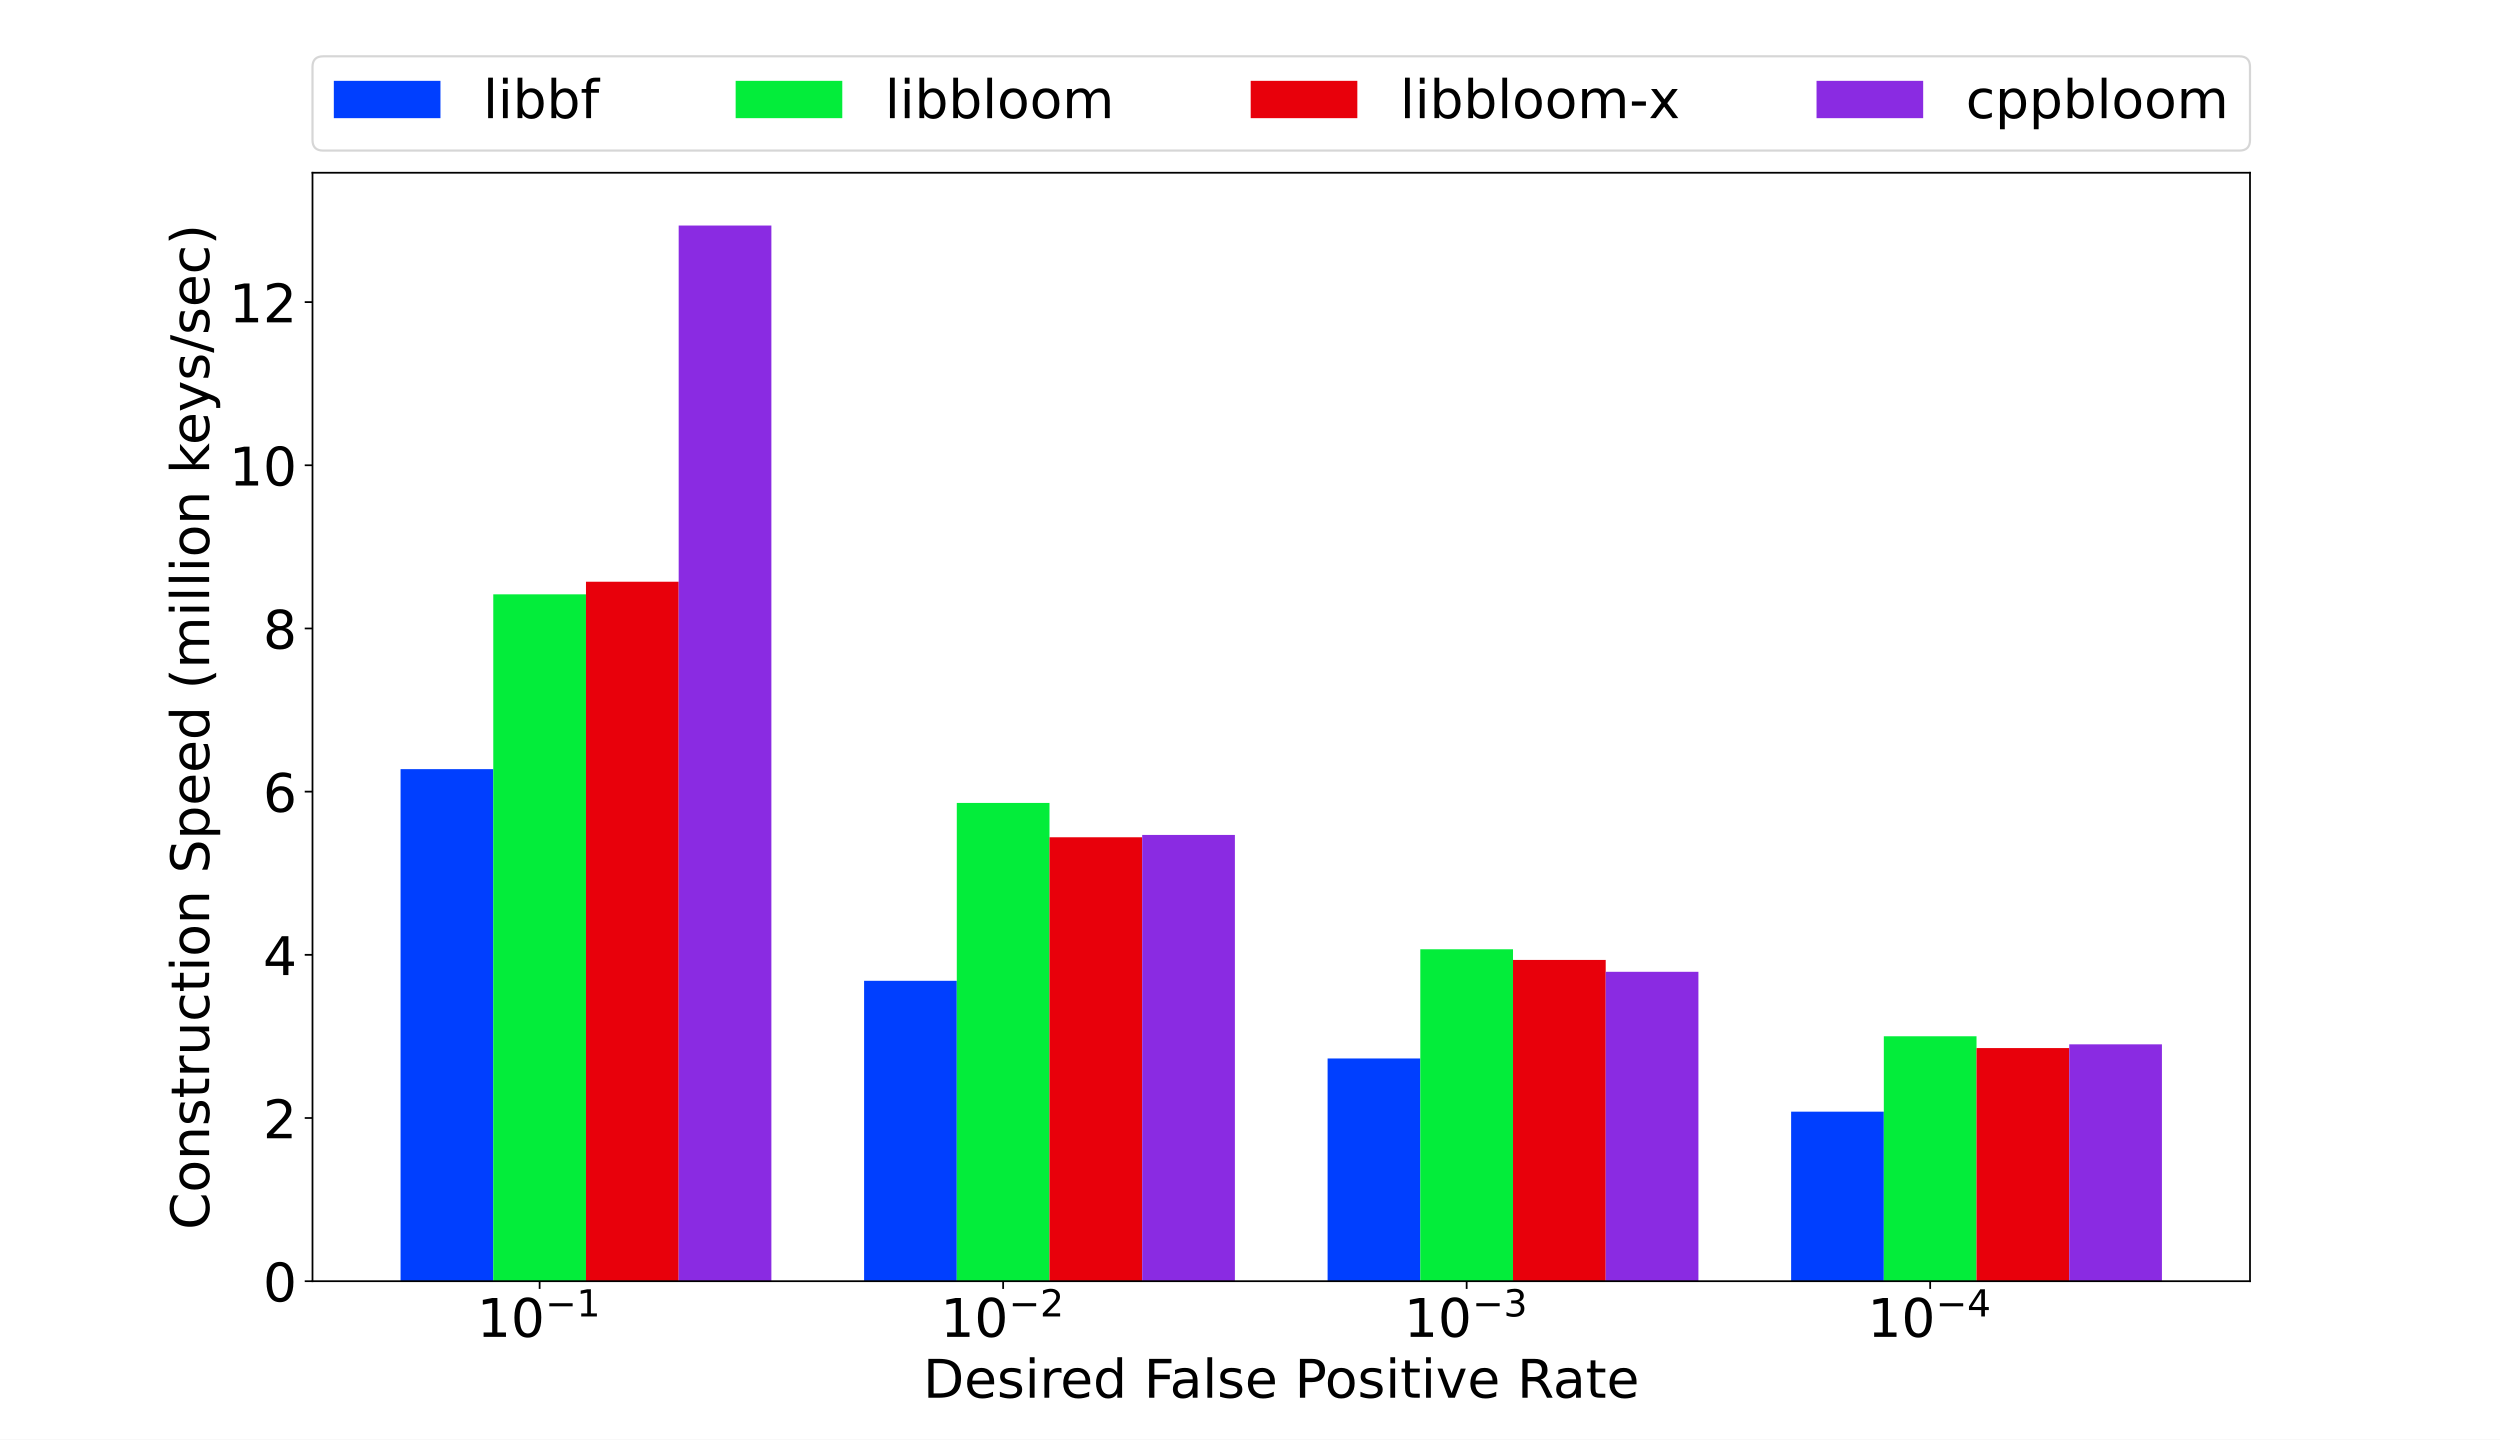
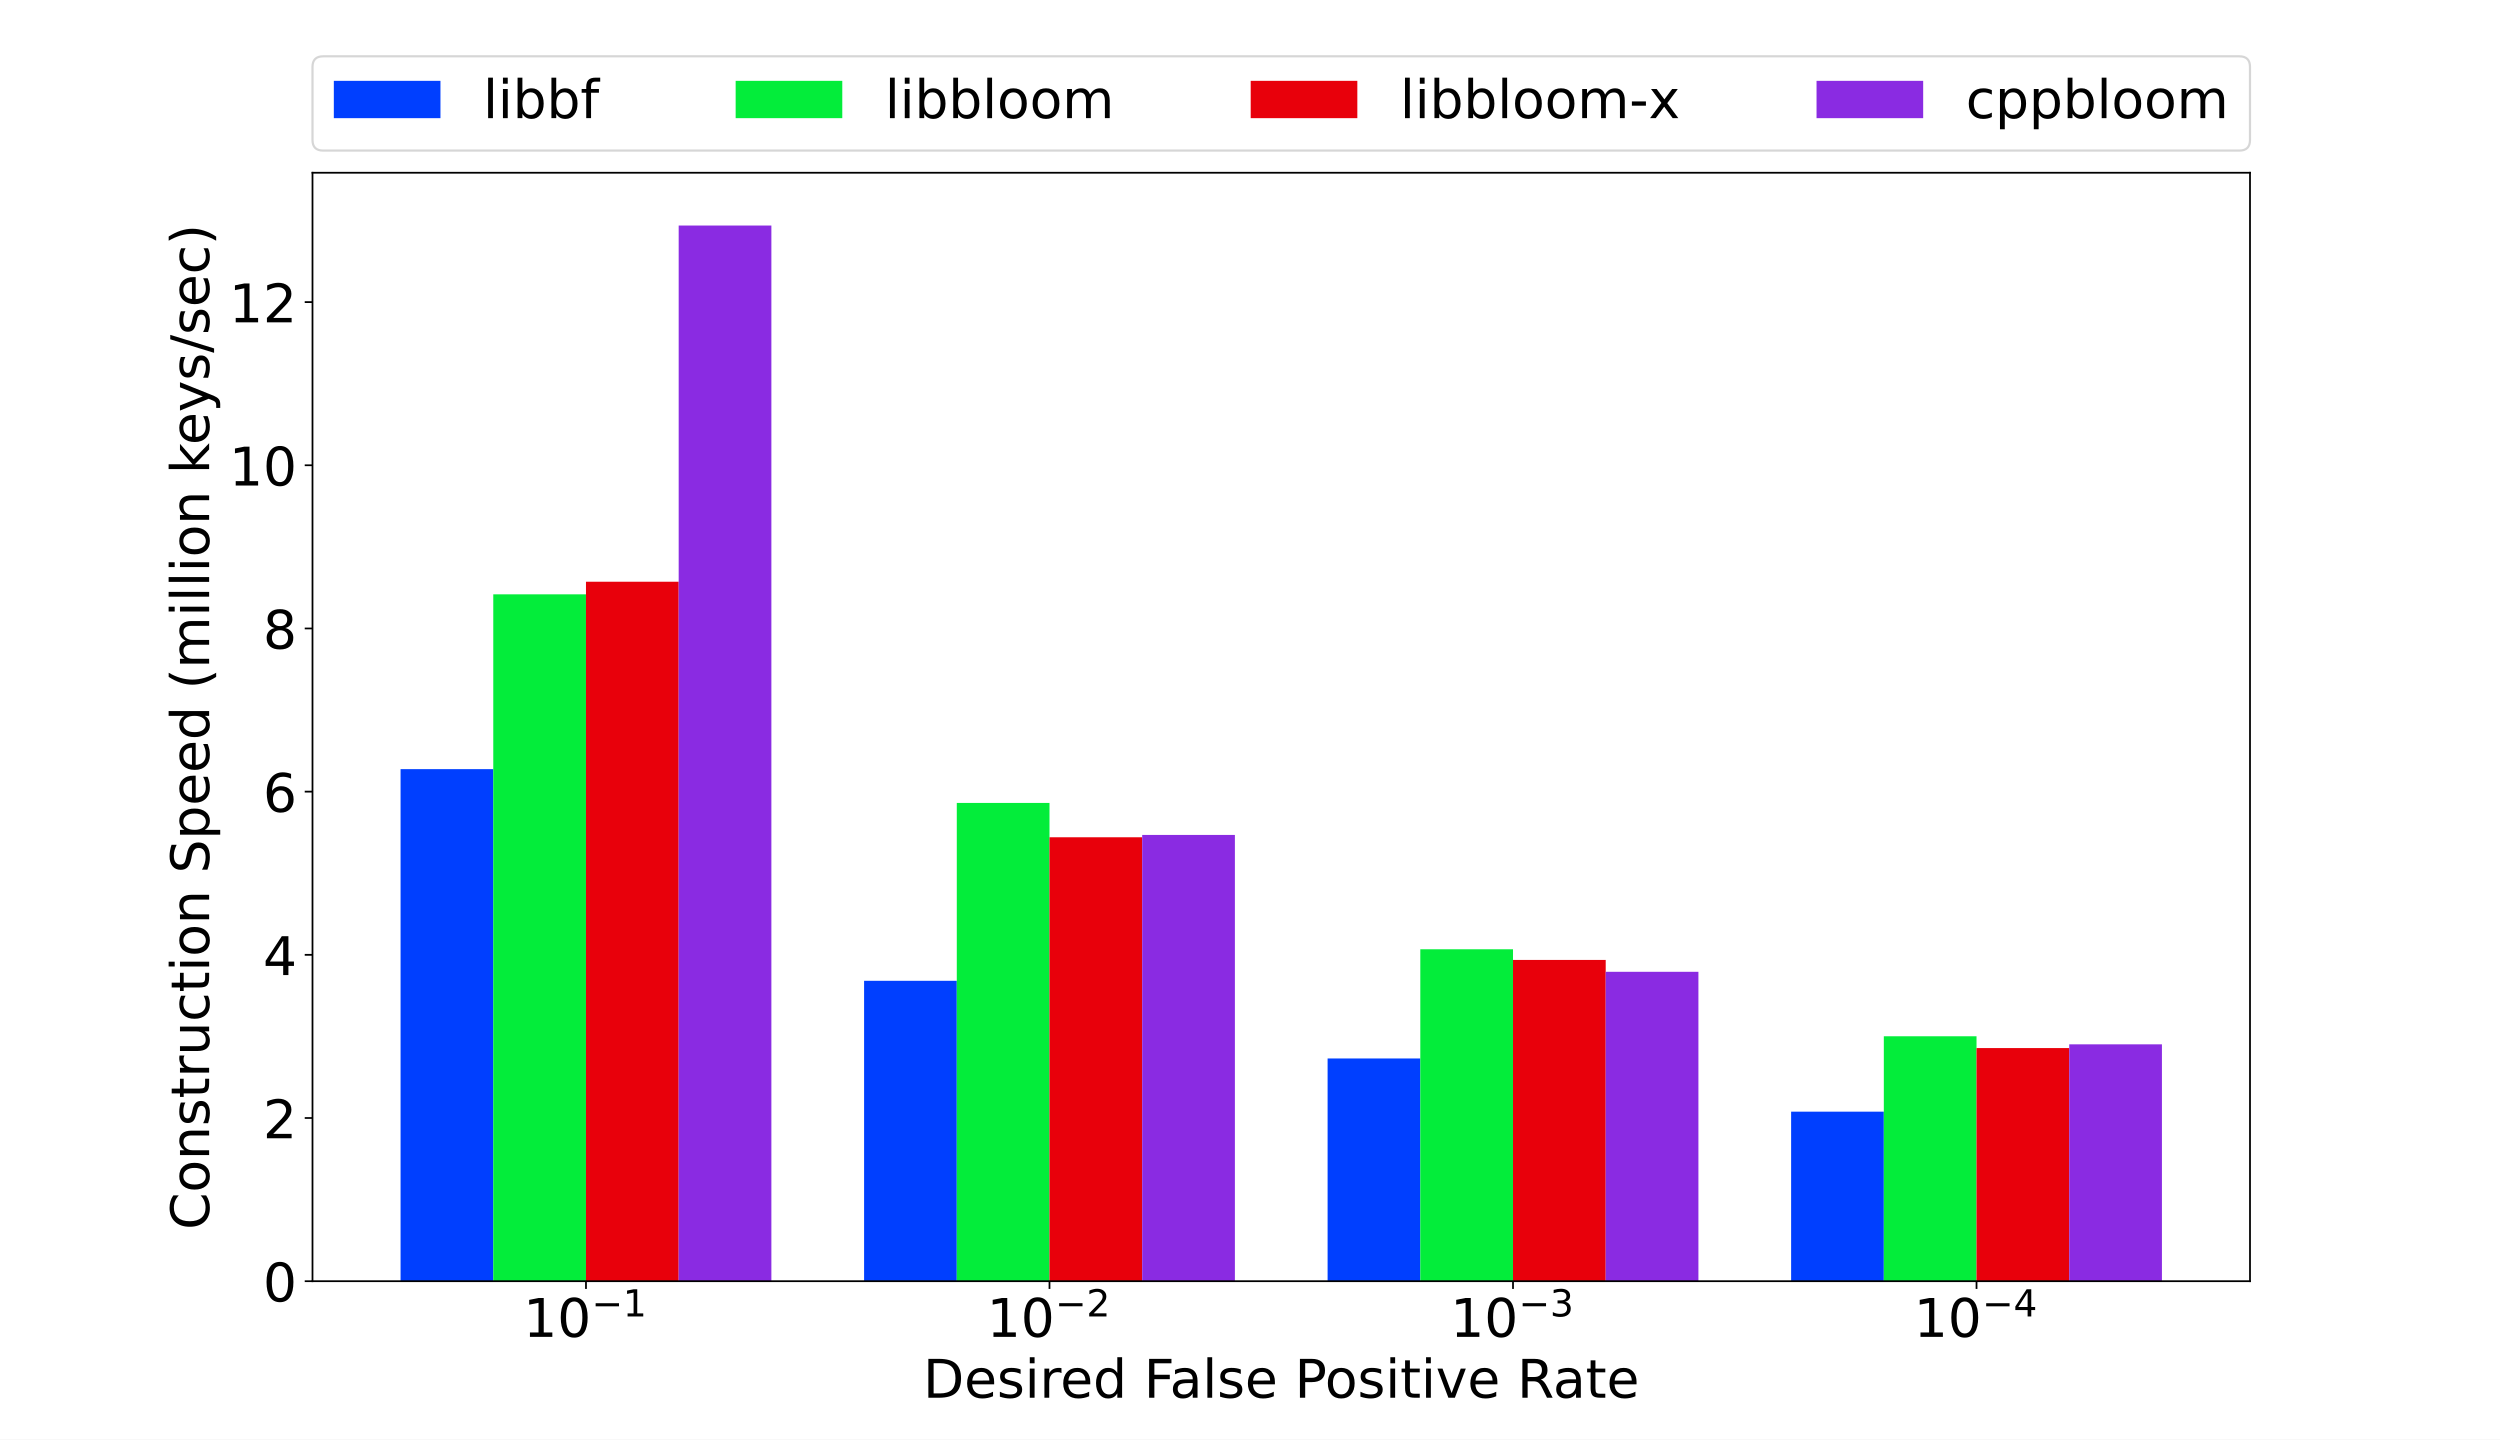
<svg xmlns="http://www.w3.org/2000/svg" xmlns:xlink="http://www.w3.org/1999/xlink" height="648pt" version="1.1" viewBox="0 0 1125.36 648" width="1125.36pt">
  <defs>
    <style type="text/css">
*{stroke-linecap:butt;stroke-linejoin:round;}
  </style>
  </defs>
  <g id="figure_1">
    <g id="patch_1">
      <path d="M 0 648  L 1125.36 648  L 1125.36 0  L 0 0  z " style="fill:#ffffff;" />
    </g>
    <g id="axes_1">
      <g id="patch_2">
        <path d="M 140.67 576.72  L 1012.824 576.72  L 1012.824 77.76  L 140.67 77.76  z " style="fill:#ffffff;" />
      </g>
      <g id="patch_3">
-         <path clip-path="url(#pef9b1f5f36)" d="M 180.313 576.72  L 222.043 576.72  L 222.043 346.23  L 180.313 346.23  z " style="fill:#003fff;" />
+         <path clip-path="url(#p6251601e18)" d="M 180.313 576.72  L 222.043 576.72  L 222.043 346.23  L 180.313 346.23  z " style="fill:#003fff;" />
      </g>
      <g id="patch_4">
-         <path clip-path="url(#pef9b1f5f36)" d="M 388.963 576.72  L 430.693 576.72  L 430.693 441.499  L 388.963 441.499  z " style="fill:#003fff;" />
+         <path clip-path="url(#p6251601e18)" d="M 388.963 576.72  L 430.693 576.72  L 430.693 441.499  L 388.963 441.499  z " style="fill:#003fff;" />
      </g>
      <g id="patch_5">
-         <path clip-path="url(#pef9b1f5f36)" d="M 597.612 576.72  L 639.342 576.72  L 639.342 476.462  L 597.612 476.462  z " style="fill:#003fff;" />
+         <path clip-path="url(#p6251601e18)" d="M 597.612 576.72  L 639.342 576.72  L 639.342 476.462  L 597.612 476.462  z " style="fill:#003fff;" />
      </g>
      <g id="patch_6">
-         <path clip-path="url(#pef9b1f5f36)" d="M 806.261 576.72  L 847.991 576.72  L 847.991 500.401  L 806.261 500.401  z " style="fill:#003fff;" />
+         <path clip-path="url(#p6251601e18)" d="M 806.261 576.72  L 847.991 576.72  L 847.991 500.401  L 806.261 500.401  z " style="fill:#003fff;" />
      </g>
      <g id="patch_7">
-         <path clip-path="url(#pef9b1f5f36)" d="M 222.043 576.72  L 263.773 576.72  L 263.773 267.53  L 222.043 267.53  z " style="fill:#03ed3a;" />
+         <path clip-path="url(#p6251601e18)" d="M 222.043 576.72  L 263.773 576.72  L 263.773 267.53  L 222.043 267.53  z " style="fill:#03ed3a;" />
      </g>
      <g id="patch_8">
-         <path clip-path="url(#pef9b1f5f36)" d="M 430.693 576.72  L 472.422 576.72  L 472.422 361.421  L 430.693 361.421  z " style="fill:#03ed3a;" />
+         <path clip-path="url(#p6251601e18)" d="M 430.693 576.72  L 472.422 576.72  L 472.422 361.421  L 430.693 361.421  z " style="fill:#03ed3a;" />
      </g>
      <g id="patch_9">
-         <path clip-path="url(#pef9b1f5f36)" d="M 639.342 576.72  L 681.072 576.72  L 681.072 427.296  L 639.342 427.296  z " style="fill:#03ed3a;" />
+         <path clip-path="url(#p6251601e18)" d="M 639.342 576.72  L 681.072 576.72  L 681.072 427.296  L 639.342 427.296  z " style="fill:#03ed3a;" />
      </g>
      <g id="patch_10">
-         <path clip-path="url(#pef9b1f5f36)" d="M 847.991 576.72  L 889.721 576.72  L 889.721 466.454  L 847.991 466.454  z " style="fill:#03ed3a;" />
+         <path clip-path="url(#p6251601e18)" d="M 847.991 576.72  L 889.721 576.72  L 889.721 466.454  L 847.991 466.454  z " style="fill:#03ed3a;" />
      </g>
      <g id="patch_11">
-         <path clip-path="url(#pef9b1f5f36)" d="M 263.773 576.72  L 305.503 576.72  L 305.503 261.855  L 263.773 261.855  z " style="fill:#e8000b;" />
+         <path clip-path="url(#p6251601e18)" d="M 263.773 576.72  L 305.503 576.72  L 305.503 261.855  L 263.773 261.855  z " style="fill:#e8000b;" />
      </g>
      <g id="patch_12">
-         <path clip-path="url(#pef9b1f5f36)" d="M 472.422 576.72  L 514.152 576.72  L 514.152 376.905  L 472.422 376.905  z " style="fill:#e8000b;" />
+         <path clip-path="url(#p6251601e18)" d="M 472.422 576.72  L 514.152 576.72  L 514.152 376.905  L 472.422 376.905  z " style="fill:#e8000b;" />
      </g>
      <g id="patch_13">
-         <path clip-path="url(#pef9b1f5f36)" d="M 681.072 576.72  L 722.801 576.72  L 722.801 432.094  L 681.072 432.094  z " style="fill:#e8000b;" />
+         <path clip-path="url(#p6251601e18)" d="M 681.072 576.72  L 722.801 576.72  L 722.801 432.094  L 681.072 432.094  z " style="fill:#e8000b;" />
      </g>
      <g id="patch_14">
-         <path clip-path="url(#pef9b1f5f36)" d="M 889.721 576.72  L 931.451 576.72  L 931.451 471.786  L 889.721 471.786  z " style="fill:#e8000b;" />
+         <path clip-path="url(#p6251601e18)" d="M 889.721 576.72  L 931.451 576.72  L 931.451 471.786  L 889.721 471.786  z " style="fill:#e8000b;" />
      </g>
      <g id="patch_15">
-         <path clip-path="url(#pef9b1f5f36)" d="M 305.503 576.72  L 347.233 576.72  L 347.233 101.52  L 305.503 101.52  z " style="fill:#8a2be2;" />
+         <path clip-path="url(#p6251601e18)" d="M 305.503 576.72  L 347.233 576.72  L 347.233 101.52  L 305.503 101.52  z " style="fill:#8a2be2;" />
      </g>
      <g id="patch_16">
-         <path clip-path="url(#pef9b1f5f36)" d="M 514.152 576.72  L 555.882 576.72  L 555.882 375.827  L 514.152 375.827  z " style="fill:#8a2be2;" />
+         <path clip-path="url(#p6251601e18)" d="M 514.152 576.72  L 555.882 576.72  L 555.882 375.827  L 514.152 375.827  z " style="fill:#8a2be2;" />
      </g>
      <g id="patch_17">
-         <path clip-path="url(#pef9b1f5f36)" d="M 722.801 576.72  L 764.531 576.72  L 764.531 437.455  L 722.801 437.455  z " style="fill:#8a2be2;" />
+         <path clip-path="url(#p6251601e18)" d="M 722.801 576.72  L 764.531 576.72  L 764.531 437.455  L 722.801 437.455  z " style="fill:#8a2be2;" />
      </g>
      <g id="patch_18">
-         <path clip-path="url(#pef9b1f5f36)" d="M 931.451 576.72  L 973.181 576.72  L 973.181 470.087  L 931.451 470.087  z " style="fill:#8a2be2;" />
+         <path clip-path="url(#p6251601e18)" d="M 931.451 576.72  L 973.181 576.72  L 973.181 470.087  L 931.451 470.087  z " style="fill:#8a2be2;" />
      </g>
      <g id="matplotlib.axis_1">
        <g id="xtick_1">
          <g id="line2d_1">
            <defs>
-               <path d="M 0 0  L 0 3.5  " id="mc83f899d9a" style="stroke:#000000;stroke-width:0.8;" />
-             </defs>
-             <g>
-               <use style="stroke:#000000;stroke-width:0.8;" x="242.908" xlink:href="#mc83f899d9a" y="576.72" />
+               <path d="M 0 0  L 0 3.5  " id="mb7fd1433e6" style="stroke:#000000;stroke-width:0.8;" />
+             </defs>
+             <g>
+               <use style="stroke:#000000;stroke-width:0.8;" x="263.773" xlink:href="#mb7fd1433e6" y="576.72" />
            </g>
          </g>
          <g id="text_1">
            <defs>
              <path d="M 12.406 8.297  L 28.516 8.297  L 28.516 63.922  L 10.984 60.406  L 10.984 69.391  L 28.422 72.906  L 38.281 72.906  L 38.281 8.297  L 54.391 8.297  L 54.391 0  L 12.406 0  z " id="DejaVuSans-49" />
              <path d="M 31.781 66.406  Q 24.172 66.406 20.328 58.906  Q 16.5 51.422 16.5 36.375  Q 16.5 21.391 20.328 13.891  Q 24.172 6.391 31.781 6.391  Q 39.453 6.391 43.281 13.891  Q 47.125 21.391 47.125 36.375  Q 47.125 51.422 43.281 58.906  Q 39.453 66.406 31.781 66.406  z M 31.781 74.219  Q 44.047 74.219 50.516 64.516  Q 56.984 54.828 56.984 36.375  Q 56.984 17.969 50.516 8.266  Q 44.047 -1.422 31.781 -1.422  Q 19.531 -1.422 13.062 8.266  Q 6.594 17.969 6.594 36.375  Q 6.594 54.828 13.062 64.516  Q 19.531 74.219 31.781 74.219  z " id="DejaVuSans-48" />
              <path d="M 10.594 35.5  L 73.188 35.5  L 73.188 27.203  L 10.594 27.203  z " id="DejaVuSans-8722" />
            </defs>
-             <g transform="translate(214.7081 601.9562)scale(0.24 -0.24)">
+             <g transform="translate(235.5731 601.9562)scale(0.24 -0.24)">
              <use transform="translate(0 0.684375)" xlink:href="#DejaVuSans-49" />
              <use transform="translate(63.62305 0.684375)" xlink:href="#DejaVuSans-48" />
              <use transform="translate(128.2031 38.96563)scale(0.7)" xlink:href="#DejaVuSans-8722" />
              <use transform="translate(186.8555 38.96563)scale(0.7)" xlink:href="#DejaVuSans-49" />
            </g>
          </g>
        </g>
        <g id="xtick_2">
          <g id="line2d_2">
            <g>
-               <use style="stroke:#000000;stroke-width:0.8;" x="451.557" xlink:href="#mc83f899d9a" y="576.72" />
+               <use style="stroke:#000000;stroke-width:0.8;" x="472.422" xlink:href="#mb7fd1433e6" y="576.72" />
            </g>
          </g>
          <g id="text_2">
            <defs>
              <path d="M 19.188 8.297  L 53.609 8.297  L 53.609 0  L 7.328 0  L 7.328 8.297  Q 12.938 14.109 22.625 23.891  Q 32.328 33.688 34.812 36.531  Q 39.547 41.844 41.422 45.531  Q 43.312 49.219 43.312 52.781  Q 43.312 58.594 39.234 62.25  Q 35.156 65.922 28.609 65.922  Q 23.969 65.922 18.812 64.312  Q 13.672 62.703 7.812 59.422  L 7.812 69.391  Q 13.766 71.781 18.938 73  Q 24.125 74.219 28.422 74.219  Q 39.75 74.219 46.484 68.547  Q 53.219 62.891 53.219 53.422  Q 53.219 48.922 51.531 44.891  Q 49.859 40.875 45.406 35.406  Q 44.188 33.984 37.641 27.219  Q 31.109 20.453 19.188 8.297  z " id="DejaVuSans-50" />
            </defs>
-             <g transform="translate(423.3574 601.9562)scale(0.24 -0.24)">
+             <g transform="translate(444.2224 601.9562)scale(0.24 -0.24)">
              <use transform="translate(0 0.765625)" xlink:href="#DejaVuSans-49" />
              <use transform="translate(63.62305 0.765625)" xlink:href="#DejaVuSans-48" />
              <use transform="translate(128.2031 39.04688)scale(0.7)" xlink:href="#DejaVuSans-8722" />
              <use transform="translate(186.8555 39.04688)scale(0.7)" xlink:href="#DejaVuSans-50" />
            </g>
          </g>
        </g>
        <g id="xtick_3">
          <g id="line2d_3">
            <g>
-               <use style="stroke:#000000;stroke-width:0.8;" x="660.207" xlink:href="#mc83f899d9a" y="576.72" />
+               <use style="stroke:#000000;stroke-width:0.8;" x="681.072" xlink:href="#mb7fd1433e6" y="576.72" />
            </g>
          </g>
          <g id="text_3">
            <defs>
              <path d="M 40.578 39.312  Q 47.656 37.797 51.625 33  Q 55.609 28.219 55.609 21.188  Q 55.609 10.406 48.188 4.484  Q 40.766 -1.422 27.094 -1.422  Q 22.516 -1.422 17.656 -0.516  Q 12.797 0.391 7.625 2.203  L 7.625 11.719  Q 11.719 9.328 16.594 8.109  Q 21.484 6.891 26.812 6.891  Q 36.078 6.891 40.938 10.547  Q 45.797 14.203 45.797 21.188  Q 45.797 27.641 41.281 31.266  Q 36.766 34.906 28.719 34.906  L 20.219 34.906  L 20.219 43.016  L 29.109 43.016  Q 36.375 43.016 40.234 45.922  Q 44.094 48.828 44.094 54.297  Q 44.094 59.906 40.109 62.906  Q 36.141 65.922 28.719 65.922  Q 24.656 65.922 20.016 65.031  Q 15.375 64.156 9.812 62.312  L 9.812 71.094  Q 15.438 72.656 20.344 73.438  Q 25.25 74.219 29.594 74.219  Q 40.828 74.219 47.359 69.109  Q 53.906 64.016 53.906 55.328  Q 53.906 49.266 50.438 45.094  Q 46.969 40.922 40.578 39.312  z " id="DejaVuSans-51" />
            </defs>
-             <g transform="translate(632.0067 601.9562)scale(0.24 -0.24)">
+             <g transform="translate(652.8716 601.9562)scale(0.24 -0.24)">
              <use transform="translate(0 0.765625)" xlink:href="#DejaVuSans-49" />
              <use transform="translate(63.62305 0.765625)" xlink:href="#DejaVuSans-48" />
              <use transform="translate(128.2031 39.04688)scale(0.7)" xlink:href="#DejaVuSans-8722" />
              <use transform="translate(186.8555 39.04688)scale(0.7)" xlink:href="#DejaVuSans-51" />
            </g>
          </g>
        </g>
        <g id="xtick_4">
          <g id="line2d_4">
            <g>
-               <use style="stroke:#000000;stroke-width:0.8;" x="868.856" xlink:href="#mc83f899d9a" y="576.72" />
+               <use style="stroke:#000000;stroke-width:0.8;" x="889.721" xlink:href="#mb7fd1433e6" y="576.72" />
            </g>
          </g>
          <g id="text_4">
            <defs>
              <path d="M 37.797 64.312  L 12.891 25.391  L 37.797 25.391  z M 35.203 72.906  L 47.609 72.906  L 47.609 25.391  L 58.016 25.391  L 58.016 17.188  L 47.609 17.188  L 47.609 0  L 37.797 0  L 37.797 17.188  L 4.891 17.188  L 4.891 26.703  z " id="DejaVuSans-52" />
            </defs>
-             <g transform="translate(840.656 601.9562)scale(0.24 -0.24)">
+             <g transform="translate(861.5209 601.9562)scale(0.24 -0.24)">
              <use transform="translate(0 0.684375)" xlink:href="#DejaVuSans-49" />
              <use transform="translate(63.62305 0.684375)" xlink:href="#DejaVuSans-48" />
              <use transform="translate(128.2031 38.96563)scale(0.7)" xlink:href="#DejaVuSans-8722" />
              <use transform="translate(186.8555 38.96563)scale(0.7)" xlink:href="#DejaVuSans-52" />
            </g>
          </g>
        </g>
        <g id="text_5">
          <defs>
            <path d="M 19.672 64.797  L 19.672 8.109  L 31.594 8.109  Q 46.688 8.109 53.688 14.938  Q 60.688 21.781 60.688 36.531  Q 60.688 51.172 53.688 57.984  Q 46.688 64.797 31.594 64.797  z M 9.812 72.906  L 30.078 72.906  Q 51.266 72.906 61.172 64.094  Q 71.094 55.281 71.094 36.531  Q 71.094 17.672 61.125 8.828  Q 51.172 0 30.078 0  L 9.812 0  z " id="DejaVuSans-68" />
            <path d="M 56.203 29.594  L 56.203 25.203  L 14.891 25.203  Q 15.484 15.922 20.484 11.062  Q 25.484 6.203 34.422 6.203  Q 39.594 6.203 44.453 7.469  Q 49.312 8.734 54.109 11.281  L 54.109 2.781  Q 49.266 0.734 44.188 -0.344  Q 39.109 -1.422 33.891 -1.422  Q 20.797 -1.422 13.156 6.188  Q 5.516 13.812 5.516 26.812  Q 5.516 40.234 12.766 48.109  Q 20.016 56 32.328 56  Q 43.359 56 49.781 48.891  Q 56.203 41.797 56.203 29.594  z M 47.219 32.234  Q 47.125 39.594 43.094 43.984  Q 39.062 48.391 32.422 48.391  Q 24.906 48.391 20.391 44.141  Q 15.875 39.891 15.188 32.172  z " id="DejaVuSans-101" />
            <path d="M 44.281 53.078  L 44.281 44.578  Q 40.484 46.531 36.375 47.5  Q 32.281 48.484 27.875 48.484  Q 21.188 48.484 17.844 46.438  Q 14.5 44.391 14.5 40.281  Q 14.5 37.156 16.891 35.375  Q 19.281 33.594 26.516 31.984  L 29.594 31.297  Q 39.156 29.25 43.188 25.516  Q 47.219 21.781 47.219 15.094  Q 47.219 7.469 41.188 3.016  Q 35.156 -1.422 24.609 -1.422  Q 20.219 -1.422 15.453 -0.562  Q 10.688 0.297 5.422 2  L 5.422 11.281  Q 10.406 8.688 15.234 7.391  Q 20.062 6.109 24.812 6.109  Q 31.156 6.109 34.562 8.281  Q 37.984 10.453 37.984 14.406  Q 37.984 18.062 35.516 20.016  Q 33.062 21.969 24.703 23.781  L 21.578 24.516  Q 13.234 26.266 9.516 29.906  Q 5.812 33.547 5.812 39.891  Q 5.812 47.609 11.281 51.797  Q 16.75 56 26.812 56  Q 31.781 56 36.172 55.266  Q 40.578 54.547 44.281 53.078  z " id="DejaVuSans-115" />
            <path d="M 9.422 54.688  L 18.406 54.688  L 18.406 0  L 9.422 0  z M 9.422 75.984  L 18.406 75.984  L 18.406 64.594  L 9.422 64.594  z " id="DejaVuSans-105" />
            <path d="M 41.109 46.297  Q 39.594 47.172 37.812 47.578  Q 36.031 48 33.891 48  Q 26.266 48 22.188 43.047  Q 18.109 38.094 18.109 28.812  L 18.109 0  L 9.078 0  L 9.078 54.688  L 18.109 54.688  L 18.109 46.188  Q 20.953 51.172 25.484 53.578  Q 30.031 56 36.531 56  Q 37.453 56 38.578 55.875  Q 39.703 55.766 41.062 55.516  z " id="DejaVuSans-114" />
            <path d="M 45.406 46.391  L 45.406 75.984  L 54.391 75.984  L 54.391 0  L 45.406 0  L 45.406 8.203  Q 42.578 3.328 38.25 0.953  Q 33.938 -1.422 27.875 -1.422  Q 17.969 -1.422 11.734 6.484  Q 5.516 14.406 5.516 27.297  Q 5.516 40.188 11.734 48.094  Q 17.969 56 27.875 56  Q 33.938 56 38.25 53.625  Q 42.578 51.266 45.406 46.391  z M 14.797 27.297  Q 14.797 17.391 18.875 11.75  Q 22.953 6.109 30.078 6.109  Q 37.203 6.109 41.297 11.75  Q 45.406 17.391 45.406 27.297  Q 45.406 37.203 41.297 42.844  Q 37.203 48.484 30.078 48.484  Q 22.953 48.484 18.875 42.844  Q 14.797 37.203 14.797 27.297  z " id="DejaVuSans-100" />
            <path id="DejaVuSans-32" />
            <path d="M 9.812 72.906  L 51.703 72.906  L 51.703 64.594  L 19.672 64.594  L 19.672 43.109  L 48.578 43.109  L 48.578 34.812  L 19.672 34.812  L 19.672 0  L 9.812 0  z " id="DejaVuSans-70" />
            <path d="M 34.281 27.484  Q 23.391 27.484 19.188 25  Q 14.984 22.516 14.984 16.5  Q 14.984 11.719 18.141 8.906  Q 21.297 6.109 26.703 6.109  Q 34.188 6.109 38.703 11.406  Q 43.219 16.703 43.219 25.484  L 43.219 27.484  z M 52.203 31.203  L 52.203 0  L 43.219 0  L 43.219 8.297  Q 40.141 3.328 35.547 0.953  Q 30.953 -1.422 24.312 -1.422  Q 15.922 -1.422 10.953 3.297  Q 6 8.016 6 15.922  Q 6 25.141 12.172 29.828  Q 18.359 34.516 30.609 34.516  L 43.219 34.516  L 43.219 35.406  Q 43.219 41.609 39.141 45  Q 35.062 48.391 27.688 48.391  Q 23 48.391 18.547 47.266  Q 14.109 46.141 10.016 43.891  L 10.016 52.203  Q 14.938 54.109 19.578 55.047  Q 24.219 56 28.609 56  Q 40.484 56 46.344 49.844  Q 52.203 43.703 52.203 31.203  z " id="DejaVuSans-97" />
            <path d="M 9.422 75.984  L 18.406 75.984  L 18.406 0  L 9.422 0  z " id="DejaVuSans-108" />
            <path d="M 19.672 64.797  L 19.672 37.406  L 32.078 37.406  Q 38.969 37.406 42.719 40.969  Q 46.484 44.531 46.484 51.125  Q 46.484 57.672 42.719 61.234  Q 38.969 64.797 32.078 64.797  z M 9.812 72.906  L 32.078 72.906  Q 44.344 72.906 50.609 67.359  Q 56.891 61.812 56.891 51.125  Q 56.891 40.328 50.609 34.812  Q 44.344 29.297 32.078 29.297  L 19.672 29.297  L 19.672 0  L 9.812 0  z " id="DejaVuSans-80" />
            <path d="M 30.609 48.391  Q 23.391 48.391 19.188 42.75  Q 14.984 37.109 14.984 27.297  Q 14.984 17.484 19.156 11.844  Q 23.344 6.203 30.609 6.203  Q 37.797 6.203 41.984 11.859  Q 46.188 17.531 46.188 27.297  Q 46.188 37.016 41.984 42.703  Q 37.797 48.391 30.609 48.391  z M 30.609 56  Q 42.328 56 49.016 48.375  Q 55.719 40.766 55.719 27.297  Q 55.719 13.875 49.016 6.219  Q 42.328 -1.422 30.609 -1.422  Q 18.844 -1.422 12.172 6.219  Q 5.516 13.875 5.516 27.297  Q 5.516 40.766 12.172 48.375  Q 18.844 56 30.609 56  z " id="DejaVuSans-111" />
            <path d="M 18.312 70.219  L 18.312 54.688  L 36.812 54.688  L 36.812 47.703  L 18.312 47.703  L 18.312 18.016  Q 18.312 11.328 20.141 9.422  Q 21.969 7.516 27.594 7.516  L 36.812 7.516  L 36.812 0  L 27.594 0  Q 17.188 0 13.234 3.875  Q 9.281 7.766 9.281 18.016  L 9.281 47.703  L 2.688 47.703  L 2.688 54.688  L 9.281 54.688  L 9.281 70.219  z " id="DejaVuSans-116" />
            <path d="M 2.984 54.688  L 12.5 54.688  L 29.594 8.797  L 46.688 54.688  L 56.203 54.688  L 35.688 0  L 23.484 0  z " id="DejaVuSans-118" />
            <path d="M 44.391 34.188  Q 47.562 33.109 50.562 29.594  Q 53.562 26.078 56.594 19.922  L 66.609 0  L 56 0  L 46.688 18.703  Q 43.062 26.031 39.672 28.422  Q 36.281 30.812 30.422 30.812  L 19.672 30.812  L 19.672 0  L 9.812 0  L 9.812 72.906  L 32.078 72.906  Q 44.578 72.906 50.734 67.672  Q 56.891 62.453 56.891 51.906  Q 56.891 45.016 53.688 40.469  Q 50.484 35.938 44.391 34.188  z M 19.672 64.797  L 19.672 38.922  L 32.078 38.922  Q 39.203 38.922 42.844 42.219  Q 46.484 45.516 46.484 51.906  Q 46.484 58.297 42.844 61.547  Q 39.203 64.797 32.078 64.797  z " id="DejaVuSans-82" />
          </defs>
          <g transform="translate(415.5401 629.1838)scale(0.24 -0.24)">
            <use xlink:href="#DejaVuSans-68" />
            <use x="77.002" xlink:href="#DejaVuSans-101" />
            <use x="138.525" xlink:href="#DejaVuSans-115" />
            <use x="190.625" xlink:href="#DejaVuSans-105" />
            <use x="218.408" xlink:href="#DejaVuSans-114" />
            <use x="257.271" xlink:href="#DejaVuSans-101" />
            <use x="318.795" xlink:href="#DejaVuSans-100" />
            <use x="382.271" xlink:href="#DejaVuSans-32" />
            <use x="414.059" xlink:href="#DejaVuSans-70" />
            <use x="462.453" xlink:href="#DejaVuSans-97" />
            <use x="523.732" xlink:href="#DejaVuSans-108" />
            <use x="551.516" xlink:href="#DejaVuSans-115" />
            <use x="603.615" xlink:href="#DejaVuSans-101" />
            <use x="665.139" xlink:href="#DejaVuSans-32" />
            <use x="696.926" xlink:href="#DejaVuSans-80" />
            <use x="753.604" xlink:href="#DejaVuSans-111" />
            <use x="814.785" xlink:href="#DejaVuSans-115" />
            <use x="866.885" xlink:href="#DejaVuSans-105" />
            <use x="894.668" xlink:href="#DejaVuSans-116" />
            <use x="933.877" xlink:href="#DejaVuSans-105" />
            <use x="961.66" xlink:href="#DejaVuSans-118" />
            <use x="1020.84" xlink:href="#DejaVuSans-101" />
            <use x="1082.363" xlink:href="#DejaVuSans-32" />
            <use x="1114.15" xlink:href="#DejaVuSans-82" />
            <use x="1181.383" xlink:href="#DejaVuSans-97" />
            <use x="1242.662" xlink:href="#DejaVuSans-116" />
            <use x="1281.871" xlink:href="#DejaVuSans-101" />
          </g>
        </g>
      </g>
      <g id="matplotlib.axis_2">
        <g id="ytick_1">
          <g id="line2d_5">
            <defs>
-               <path d="M 0 0  L -3.5 0  " id="m703661fe84" style="stroke:#000000;stroke-width:0.8;" />
-             </defs>
-             <g>
-               <use style="stroke:#000000;stroke-width:0.8;" x="140.67" xlink:href="#m703661fe84" y="576.72" />
+               <path d="M 0 0  L -3.5 0  " id="maa1858748a" style="stroke:#000000;stroke-width:0.8;" />
+             </defs>
+             <g>
+               <use style="stroke:#000000;stroke-width:0.8;" x="140.67" xlink:href="#maa1858748a" y="576.72" />
            </g>
          </g>
          <g id="text_6">
            <g transform="translate(118.4 585.8381)scale(0.24 -0.24)">
              <use xlink:href="#DejaVuSans-48" />
            </g>
          </g>
        </g>
        <g id="ytick_2">
          <g id="line2d_6">
            <g>
-               <use style="stroke:#000000;stroke-width:0.8;" x="140.67" xlink:href="#m703661fe84" y="503.264" />
+               <use style="stroke:#000000;stroke-width:0.8;" x="140.67" xlink:href="#maa1858748a" y="503.264" />
            </g>
          </g>
          <g id="text_7">
            <g transform="translate(118.4 512.3821)scale(0.24 -0.24)">
              <use xlink:href="#DejaVuSans-50" />
            </g>
          </g>
        </g>
        <g id="ytick_3">
          <g id="line2d_7">
            <g>
-               <use style="stroke:#000000;stroke-width:0.8;" x="140.67" xlink:href="#m703661fe84" y="429.808" />
+               <use style="stroke:#000000;stroke-width:0.8;" x="140.67" xlink:href="#maa1858748a" y="429.808" />
            </g>
          </g>
          <g id="text_8">
            <g transform="translate(118.4 438.926)scale(0.24 -0.24)">
              <use xlink:href="#DejaVuSans-52" />
            </g>
          </g>
        </g>
        <g id="ytick_4">
          <g id="line2d_8">
            <g>
-               <use style="stroke:#000000;stroke-width:0.8;" x="140.67" xlink:href="#m703661fe84" y="356.352" />
+               <use style="stroke:#000000;stroke-width:0.8;" x="140.67" xlink:href="#maa1858748a" y="356.352" />
            </g>
          </g>
          <g id="text_9">
            <defs>
              <path d="M 33.016 40.375  Q 26.375 40.375 22.484 35.828  Q 18.609 31.297 18.609 23.391  Q 18.609 15.531 22.484 10.953  Q 26.375 6.391 33.016 6.391  Q 39.656 6.391 43.531 10.953  Q 47.406 15.531 47.406 23.391  Q 47.406 31.297 43.531 35.828  Q 39.656 40.375 33.016 40.375  z M 52.594 71.297  L 52.594 62.312  Q 48.875 64.062 45.094 64.984  Q 41.312 65.922 37.594 65.922  Q 27.828 65.922 22.672 59.328  Q 17.531 52.734 16.797 39.406  Q 19.672 43.656 24.016 45.922  Q 28.375 48.188 33.594 48.188  Q 44.578 48.188 50.953 41.516  Q 57.328 34.859 57.328 23.391  Q 57.328 12.156 50.688 5.359  Q 44.047 -1.422 33.016 -1.422  Q 20.359 -1.422 13.672 8.266  Q 6.984 17.969 6.984 36.375  Q 6.984 53.656 15.188 63.938  Q 23.391 74.219 37.203 74.219  Q 40.922 74.219 44.703 73.484  Q 48.484 72.75 52.594 71.297  z " id="DejaVuSans-54" />
            </defs>
            <g transform="translate(118.4 365.47)scale(0.24 -0.24)">
              <use xlink:href="#DejaVuSans-54" />
            </g>
          </g>
        </g>
        <g id="ytick_5">
          <g id="line2d_9">
            <g>
-               <use style="stroke:#000000;stroke-width:0.8;" x="140.67" xlink:href="#m703661fe84" y="282.896" />
+               <use style="stroke:#000000;stroke-width:0.8;" x="140.67" xlink:href="#maa1858748a" y="282.896" />
            </g>
          </g>
          <g id="text_10">
            <defs>
              <path d="M 31.781 34.625  Q 24.75 34.625 20.719 30.859  Q 16.703 27.094 16.703 20.516  Q 16.703 13.922 20.719 10.156  Q 24.75 6.391 31.781 6.391  Q 38.812 6.391 42.859 10.172  Q 46.922 13.969 46.922 20.516  Q 46.922 27.094 42.891 30.859  Q 38.875 34.625 31.781 34.625  z M 21.922 38.812  Q 15.578 40.375 12.031 44.719  Q 8.5 49.078 8.5 55.328  Q 8.5 64.062 14.719 69.141  Q 20.953 74.219 31.781 74.219  Q 42.672 74.219 48.875 69.141  Q 55.078 64.062 55.078 55.328  Q 55.078 49.078 51.531 44.719  Q 48 40.375 41.703 38.812  Q 48.828 37.156 52.797 32.312  Q 56.781 27.484 56.781 20.516  Q 56.781 9.906 50.312 4.234  Q 43.844 -1.422 31.781 -1.422  Q 19.734 -1.422 13.25 4.234  Q 6.781 9.906 6.781 20.516  Q 6.781 27.484 10.781 32.312  Q 14.797 37.156 21.922 38.812  z M 18.312 54.391  Q 18.312 48.734 21.844 45.562  Q 25.391 42.391 31.781 42.391  Q 38.141 42.391 41.719 45.562  Q 45.312 48.734 45.312 54.391  Q 45.312 60.062 41.719 63.234  Q 38.141 66.406 31.781 66.406  Q 25.391 66.406 21.844 63.234  Q 18.312 60.062 18.312 54.391  z " id="DejaVuSans-56" />
            </defs>
            <g transform="translate(118.4 292.0139)scale(0.24 -0.24)">
              <use xlink:href="#DejaVuSans-56" />
            </g>
          </g>
        </g>
        <g id="ytick_6">
          <g id="line2d_10">
            <g>
-               <use style="stroke:#000000;stroke-width:0.8;" x="140.67" xlink:href="#m703661fe84" y="209.44" />
+               <use style="stroke:#000000;stroke-width:0.8;" x="140.67" xlink:href="#maa1858748a" y="209.44" />
            </g>
          </g>
          <g id="text_11">
            <g transform="translate(103.13 218.5579)scale(0.24 -0.24)">
              <use xlink:href="#DejaVuSans-49" />
              <use x="63.623" xlink:href="#DejaVuSans-48" />
            </g>
          </g>
        </g>
        <g id="ytick_7">
          <g id="line2d_11">
            <g>
-               <use style="stroke:#000000;stroke-width:0.8;" x="140.67" xlink:href="#m703661fe84" y="135.984" />
+               <use style="stroke:#000000;stroke-width:0.8;" x="140.67" xlink:href="#maa1858748a" y="135.984" />
            </g>
          </g>
          <g id="text_12">
            <g transform="translate(103.13 145.1018)scale(0.24 -0.24)">
              <use xlink:href="#DejaVuSans-49" />
              <use x="63.623" xlink:href="#DejaVuSans-50" />
            </g>
          </g>
        </g>
        <g id="text_13">
          <defs>
            <path d="M 64.406 67.281  L 64.406 56.891  Q 59.422 61.531 53.781 63.812  Q 48.141 66.109 41.797 66.109  Q 29.297 66.109 22.656 58.469  Q 16.016 50.828 16.016 36.375  Q 16.016 21.969 22.656 14.328  Q 29.297 6.688 41.797 6.688  Q 48.141 6.688 53.781 8.984  Q 59.422 11.281 64.406 15.922  L 64.406 5.609  Q 59.234 2.094 53.438 0.328  Q 47.656 -1.422 41.219 -1.422  Q 24.656 -1.422 15.125 8.703  Q 5.609 18.844 5.609 36.375  Q 5.609 53.953 15.125 64.078  Q 24.656 74.219 41.219 74.219  Q 47.75 74.219 53.531 72.484  Q 59.328 70.75 64.406 67.281  z " id="DejaVuSans-67" />
            <path d="M 54.891 33.016  L 54.891 0  L 45.906 0  L 45.906 32.719  Q 45.906 40.484 42.875 44.328  Q 39.844 48.188 33.797 48.188  Q 26.516 48.188 22.312 43.547  Q 18.109 38.922 18.109 30.906  L 18.109 0  L 9.078 0  L 9.078 54.688  L 18.109 54.688  L 18.109 46.188  Q 21.344 51.125 25.703 53.562  Q 30.078 56 35.797 56  Q 45.219 56 50.047 50.172  Q 54.891 44.344 54.891 33.016  z " id="DejaVuSans-110" />
            <path d="M 8.5 21.578  L 8.5 54.688  L 17.484 54.688  L 17.484 21.922  Q 17.484 14.156 20.5 10.266  Q 23.531 6.391 29.594 6.391  Q 36.859 6.391 41.078 11.031  Q 45.312 15.672 45.312 23.688  L 45.312 54.688  L 54.297 54.688  L 54.297 0  L 45.312 0  L 45.312 8.406  Q 42.047 3.422 37.719 1  Q 33.406 -1.422 27.688 -1.422  Q 18.266 -1.422 13.375 4.438  Q 8.5 10.297 8.5 21.578  z M 31.109 56  z " id="DejaVuSans-117" />
            <path d="M 48.781 52.594  L 48.781 44.188  Q 44.969 46.297 41.141 47.344  Q 37.312 48.391 33.406 48.391  Q 24.656 48.391 19.812 42.844  Q 14.984 37.312 14.984 27.297  Q 14.984 17.281 19.812 11.734  Q 24.656 6.203 33.406 6.203  Q 37.312 6.203 41.141 7.25  Q 44.969 8.297 48.781 10.406  L 48.781 2.094  Q 45.016 0.344 40.984 -0.531  Q 36.969 -1.422 32.422 -1.422  Q 20.062 -1.422 12.781 6.344  Q 5.516 14.109 5.516 27.297  Q 5.516 40.672 12.859 48.328  Q 20.219 56 33.016 56  Q 37.156 56 41.109 55.141  Q 45.062 54.297 48.781 52.594  z " id="DejaVuSans-99" />
            <path d="M 53.516 70.516  L 53.516 60.891  Q 47.906 63.578 42.922 64.891  Q 37.938 66.219 33.297 66.219  Q 25.25 66.219 20.875 63.094  Q 16.5 59.969 16.5 54.203  Q 16.5 49.359 19.406 46.891  Q 22.312 44.438 30.422 42.922  L 36.375 41.703  Q 47.406 39.594 52.656 34.297  Q 57.906 29 57.906 20.125  Q 57.906 9.516 50.797 4.047  Q 43.703 -1.422 29.984 -1.422  Q 24.812 -1.422 18.969 -0.25  Q 13.141 0.922 6.891 3.219  L 6.891 13.375  Q 12.891 10.016 18.656 8.297  Q 24.422 6.594 29.984 6.594  Q 38.422 6.594 43.016 9.906  Q 47.609 13.234 47.609 19.391  Q 47.609 24.75 44.312 27.781  Q 41.016 30.812 33.5 32.328  L 27.484 33.5  Q 16.453 35.688 11.516 40.375  Q 6.594 45.062 6.594 53.422  Q 6.594 63.094 13.406 68.656  Q 20.219 74.219 32.172 74.219  Q 37.312 74.219 42.625 73.281  Q 47.953 72.359 53.516 70.516  z " id="DejaVuSans-83" />
            <path d="M 18.109 8.203  L 18.109 -20.797  L 9.078 -20.797  L 9.078 54.688  L 18.109 54.688  L 18.109 46.391  Q 20.953 51.266 25.266 53.625  Q 29.594 56 35.594 56  Q 45.562 56 51.781 48.094  Q 58.016 40.188 58.016 27.297  Q 58.016 14.406 51.781 6.484  Q 45.562 -1.422 35.594 -1.422  Q 29.594 -1.422 25.266 0.953  Q 20.953 3.328 18.109 8.203  z M 48.688 27.297  Q 48.688 37.203 44.609 42.844  Q 40.531 48.484 33.406 48.484  Q 26.266 48.484 22.188 42.844  Q 18.109 37.203 18.109 27.297  Q 18.109 17.391 22.188 11.75  Q 26.266 6.109 33.406 6.109  Q 40.531 6.109 44.609 11.75  Q 48.688 17.391 48.688 27.297  z " id="DejaVuSans-112" />
            <path d="M 31 75.875  Q 24.469 64.656 21.281 53.656  Q 18.109 42.672 18.109 31.391  Q 18.109 20.125 21.312 9.062  Q 24.516 -2 31 -13.188  L 23.188 -13.188  Q 15.875 -1.703 12.234 9.375  Q 8.594 20.453 8.594 31.391  Q 8.594 42.281 12.203 53.312  Q 15.828 64.359 23.188 75.875  z " id="DejaVuSans-40" />
            <path d="M 52 44.188  Q 55.375 50.25 60.062 53.125  Q 64.75 56 71.094 56  Q 79.641 56 84.281 50.016  Q 88.922 44.047 88.922 33.016  L 88.922 0  L 79.891 0  L 79.891 32.719  Q 79.891 40.578 77.094 44.375  Q 74.312 48.188 68.609 48.188  Q 61.625 48.188 57.562 43.547  Q 53.516 38.922 53.516 30.906  L 53.516 0  L 44.484 0  L 44.484 32.719  Q 44.484 40.625 41.703 44.406  Q 38.922 48.188 33.109 48.188  Q 26.219 48.188 22.156 43.531  Q 18.109 38.875 18.109 30.906  L 18.109 0  L 9.078 0  L 9.078 54.688  L 18.109 54.688  L 18.109 46.188  Q 21.188 51.219 25.484 53.609  Q 29.781 56 35.688 56  Q 41.656 56 45.828 52.969  Q 50 49.953 52 44.188  z " id="DejaVuSans-109" />
            <path d="M 9.078 75.984  L 18.109 75.984  L 18.109 31.109  L 44.922 54.688  L 56.391 54.688  L 27.391 29.109  L 57.625 0  L 45.906 0  L 18.109 26.703  L 18.109 0  L 9.078 0  z " id="DejaVuSans-107" />
            <path d="M 32.172 -5.078  Q 28.375 -14.844 24.75 -17.812  Q 21.141 -20.797 15.094 -20.797  L 7.906 -20.797  L 7.906 -13.281  L 13.188 -13.281  Q 16.891 -13.281 18.938 -11.516  Q 21 -9.766 23.484 -3.219  L 25.094 0.875  L 2.984 54.688  L 12.5 54.688  L 29.594 11.922  L 46.688 54.688  L 56.203 54.688  z " id="DejaVuSans-121" />
            <path d="M 25.391 72.906  L 33.688 72.906  L 8.297 -9.281  L 0 -9.281  z " id="DejaVuSans-47" />
            <path d="M 8.016 75.875  L 15.828 75.875  Q 23.141 64.359 26.781 53.312  Q 30.422 42.281 30.422 31.391  Q 30.422 20.453 26.781 9.375  Q 23.141 -1.703 15.828 -13.188  L 8.016 -13.188  Q 14.5 -2 17.703 9.062  Q 20.906 20.125 20.906 31.391  Q 20.906 42.672 17.703 53.656  Q 14.5 64.656 8.016 75.875  z " id="DejaVuSans-41" />
          </defs>
          <g transform="translate(94.13875 553.5694)rotate(-90)scale(0.24 -0.24)">
            <use xlink:href="#DejaVuSans-67" />
            <use x="69.824" xlink:href="#DejaVuSans-111" />
            <use x="131.006" xlink:href="#DejaVuSans-110" />
            <use x="194.385" xlink:href="#DejaVuSans-115" />
            <use x="246.484" xlink:href="#DejaVuSans-116" />
            <use x="285.693" xlink:href="#DejaVuSans-114" />
            <use x="326.807" xlink:href="#DejaVuSans-117" />
            <use x="390.186" xlink:href="#DejaVuSans-99" />
            <use x="445.166" xlink:href="#DejaVuSans-116" />
            <use x="484.375" xlink:href="#DejaVuSans-105" />
            <use x="512.158" xlink:href="#DejaVuSans-111" />
            <use x="573.34" xlink:href="#DejaVuSans-110" />
            <use x="636.719" xlink:href="#DejaVuSans-32" />
            <use x="668.506" xlink:href="#DejaVuSans-83" />
            <use x="731.982" xlink:href="#DejaVuSans-112" />
            <use x="795.459" xlink:href="#DejaVuSans-101" />
            <use x="856.982" xlink:href="#DejaVuSans-101" />
            <use x="918.506" xlink:href="#DejaVuSans-100" />
            <use x="981.982" xlink:href="#DejaVuSans-32" />
            <use x="1013.77" xlink:href="#DejaVuSans-40" />
            <use x="1052.783" xlink:href="#DejaVuSans-109" />
            <use x="1150.195" xlink:href="#DejaVuSans-105" />
            <use x="1177.979" xlink:href="#DejaVuSans-108" />
            <use x="1205.762" xlink:href="#DejaVuSans-108" />
            <use x="1233.545" xlink:href="#DejaVuSans-105" />
            <use x="1261.328" xlink:href="#DejaVuSans-111" />
            <use x="1322.51" xlink:href="#DejaVuSans-110" />
            <use x="1385.889" xlink:href="#DejaVuSans-32" />
            <use x="1417.676" xlink:href="#DejaVuSans-107" />
            <use x="1471.961" xlink:href="#DejaVuSans-101" />
            <use x="1533.484" xlink:href="#DejaVuSans-121" />
            <use x="1592.664" xlink:href="#DejaVuSans-115" />
            <use x="1644.764" xlink:href="#DejaVuSans-47" />
            <use x="1678.455" xlink:href="#DejaVuSans-115" />
            <use x="1730.555" xlink:href="#DejaVuSans-101" />
            <use x="1792.078" xlink:href="#DejaVuSans-99" />
            <use x="1847.059" xlink:href="#DejaVuSans-41" />
          </g>
        </g>
      </g>
      <g id="patch_19">
        <path d="M 140.67 576.72  L 140.67 77.76  " style="fill:none;stroke:#000000;stroke-linecap:square;stroke-linejoin:miter;stroke-width:0.8;" />
      </g>
      <g id="patch_20">
        <path d="M 1012.824 576.72  L 1012.824 77.76  " style="fill:none;stroke:#000000;stroke-linecap:square;stroke-linejoin:miter;stroke-width:0.8;" />
      </g>
      <g id="patch_21">
        <path d="M 140.67 576.72  L 1012.824 576.72  " style="fill:none;stroke:#000000;stroke-linecap:square;stroke-linejoin:miter;stroke-width:0.8;" />
      </g>
      <g id="patch_22">
        <path d="M 140.67 77.76  L 1012.824 77.76  " style="fill:none;stroke:#000000;stroke-linecap:square;stroke-linejoin:miter;stroke-width:0.8;" />
      </g>
      <g id="legend_1">
        <g id="patch_23">
          <path d="M 145.47 67.781  L 1008.024 67.781  Q 1012.824 67.781 1012.824 62.981  L 1012.824 30.153  Q 1012.824 25.353 1008.024 25.353  L 145.47 25.353  Q 140.67 25.353 140.67 30.153  L 140.67 62.981  Q 140.67 67.781 145.47 67.781  z " style="fill:#ffffff;opacity:0.8;stroke:#cccccc;stroke-linejoin:miter;" />
        </g>
        <g id="patch_24">
          <path d="M 150.27 53.19  L 198.27 53.19  L 198.27 36.39  L 150.27 36.39  z " style="fill:#003fff;" />
        </g>
        <g id="text_14">
          <defs>
            <path d="M 48.688 27.297  Q 48.688 37.203 44.609 42.844  Q 40.531 48.484 33.406 48.484  Q 26.266 48.484 22.188 42.844  Q 18.109 37.203 18.109 27.297  Q 18.109 17.391 22.188 11.75  Q 26.266 6.109 33.406 6.109  Q 40.531 6.109 44.609 11.75  Q 48.688 17.391 48.688 27.297  z M 18.109 46.391  Q 20.953 51.266 25.266 53.625  Q 29.594 56 35.594 56  Q 45.562 56 51.781 48.094  Q 58.016 40.188 58.016 27.297  Q 58.016 14.406 51.781 6.484  Q 45.562 -1.422 35.594 -1.422  Q 29.594 -1.422 25.266 0.953  Q 20.953 3.328 18.109 8.203  L 18.109 0  L 9.078 0  L 9.078 75.984  L 18.109 75.984  z " id="DejaVuSans-98" />
            <path d="M 37.109 75.984  L 37.109 68.5  L 28.516 68.5  Q 23.688 68.5 21.797 66.547  Q 19.922 64.594 19.922 59.516  L 19.922 54.688  L 34.719 54.688  L 34.719 47.703  L 19.922 47.703  L 19.922 0  L 10.891 0  L 10.891 47.703  L 2.297 47.703  L 2.297 54.688  L 10.891 54.688  L 10.891 58.5  Q 10.891 67.625 15.141 71.797  Q 19.391 75.984 28.609 75.984  z " id="DejaVuSans-102" />
          </defs>
          <g transform="translate(217.47 53.18955)scale(0.24 -0.24)">
            <use xlink:href="#DejaVuSans-108" />
            <use x="27.783" xlink:href="#DejaVuSans-105" />
            <use x="55.566" xlink:href="#DejaVuSans-98" />
            <use x="119.043" xlink:href="#DejaVuSans-98" />
            <use x="182.52" xlink:href="#DejaVuSans-102" />
          </g>
        </g>
        <g id="patch_25">
          <path d="M 331.149 53.19  L 379.149 53.19  L 379.149 36.39  L 331.149 36.39  z " style="fill:#03ed3a;" />
        </g>
        <g id="text_15">
          <g transform="translate(398.3492 53.18955)scale(0.24 -0.24)">
            <use xlink:href="#DejaVuSans-108" />
            <use x="27.783" xlink:href="#DejaVuSans-105" />
            <use x="55.566" xlink:href="#DejaVuSans-98" />
            <use x="119.043" xlink:href="#DejaVuSans-98" />
            <use x="182.52" xlink:href="#DejaVuSans-108" />
            <use x="210.303" xlink:href="#DejaVuSans-111" />
            <use x="271.484" xlink:href="#DejaVuSans-111" />
            <use x="332.666" xlink:href="#DejaVuSans-109" />
          </g>
        </g>
        <g id="patch_26">
          <path d="M 562.995 53.19  L 610.995 53.19  L 610.995 36.39  L 562.995 36.39  z " style="fill:#e8000b;" />
        </g>
        <g id="text_16">
          <defs>
            <path d="M 4.891 31.391  L 31.203 31.391  L 31.203 23.391  L 4.891 23.391  z " id="DejaVuSans-45" />
            <path d="M 54.891 54.688  L 35.109 28.078  L 55.906 0  L 45.312 0  L 29.391 21.484  L 13.484 0  L 2.875 0  L 24.125 28.609  L 4.688 54.688  L 15.281 54.688  L 29.781 35.203  L 44.281 54.688  z " id="DejaVuSans-120" />
          </defs>
          <g transform="translate(630.1947 53.18955)scale(0.24 -0.24)">
            <use xlink:href="#DejaVuSans-108" />
            <use x="27.783" xlink:href="#DejaVuSans-105" />
            <use x="55.566" xlink:href="#DejaVuSans-98" />
            <use x="119.043" xlink:href="#DejaVuSans-98" />
            <use x="182.52" xlink:href="#DejaVuSans-108" />
            <use x="210.303" xlink:href="#DejaVuSans-111" />
            <use x="271.484" xlink:href="#DejaVuSans-111" />
            <use x="332.666" xlink:href="#DejaVuSans-109" />
            <use x="430.078" xlink:href="#DejaVuSans-45" />
            <use x="466.162" xlink:href="#DejaVuSans-120" />
          </g>
        </g>
        <g id="patch_27">
          <path d="M 817.704 53.19  L 865.704 53.19  L 865.704 36.39  L 817.704 36.39  z " style="fill:#8a2be2;" />
        </g>
        <g id="text_17">
          <g transform="translate(884.904 53.18955)scale(0.24 -0.24)">
            <use xlink:href="#DejaVuSans-99" />
            <use x="54.98" xlink:href="#DejaVuSans-112" />
            <use x="118.457" xlink:href="#DejaVuSans-112" />
            <use x="181.934" xlink:href="#DejaVuSans-98" />
            <use x="245.41" xlink:href="#DejaVuSans-108" />
            <use x="273.193" xlink:href="#DejaVuSans-111" />
            <use x="334.375" xlink:href="#DejaVuSans-111" />
            <use x="395.557" xlink:href="#DejaVuSans-109" />
          </g>
        </g>
      </g>
    </g>
  </g>
  <defs>
-     <clipPath id="pef9b1f5f36">
+     <clipPath id="p6251601e18">
      <rect height="498.96" width="872.154" x="140.67" y="77.76" />
    </clipPath>
  </defs>
</svg>
